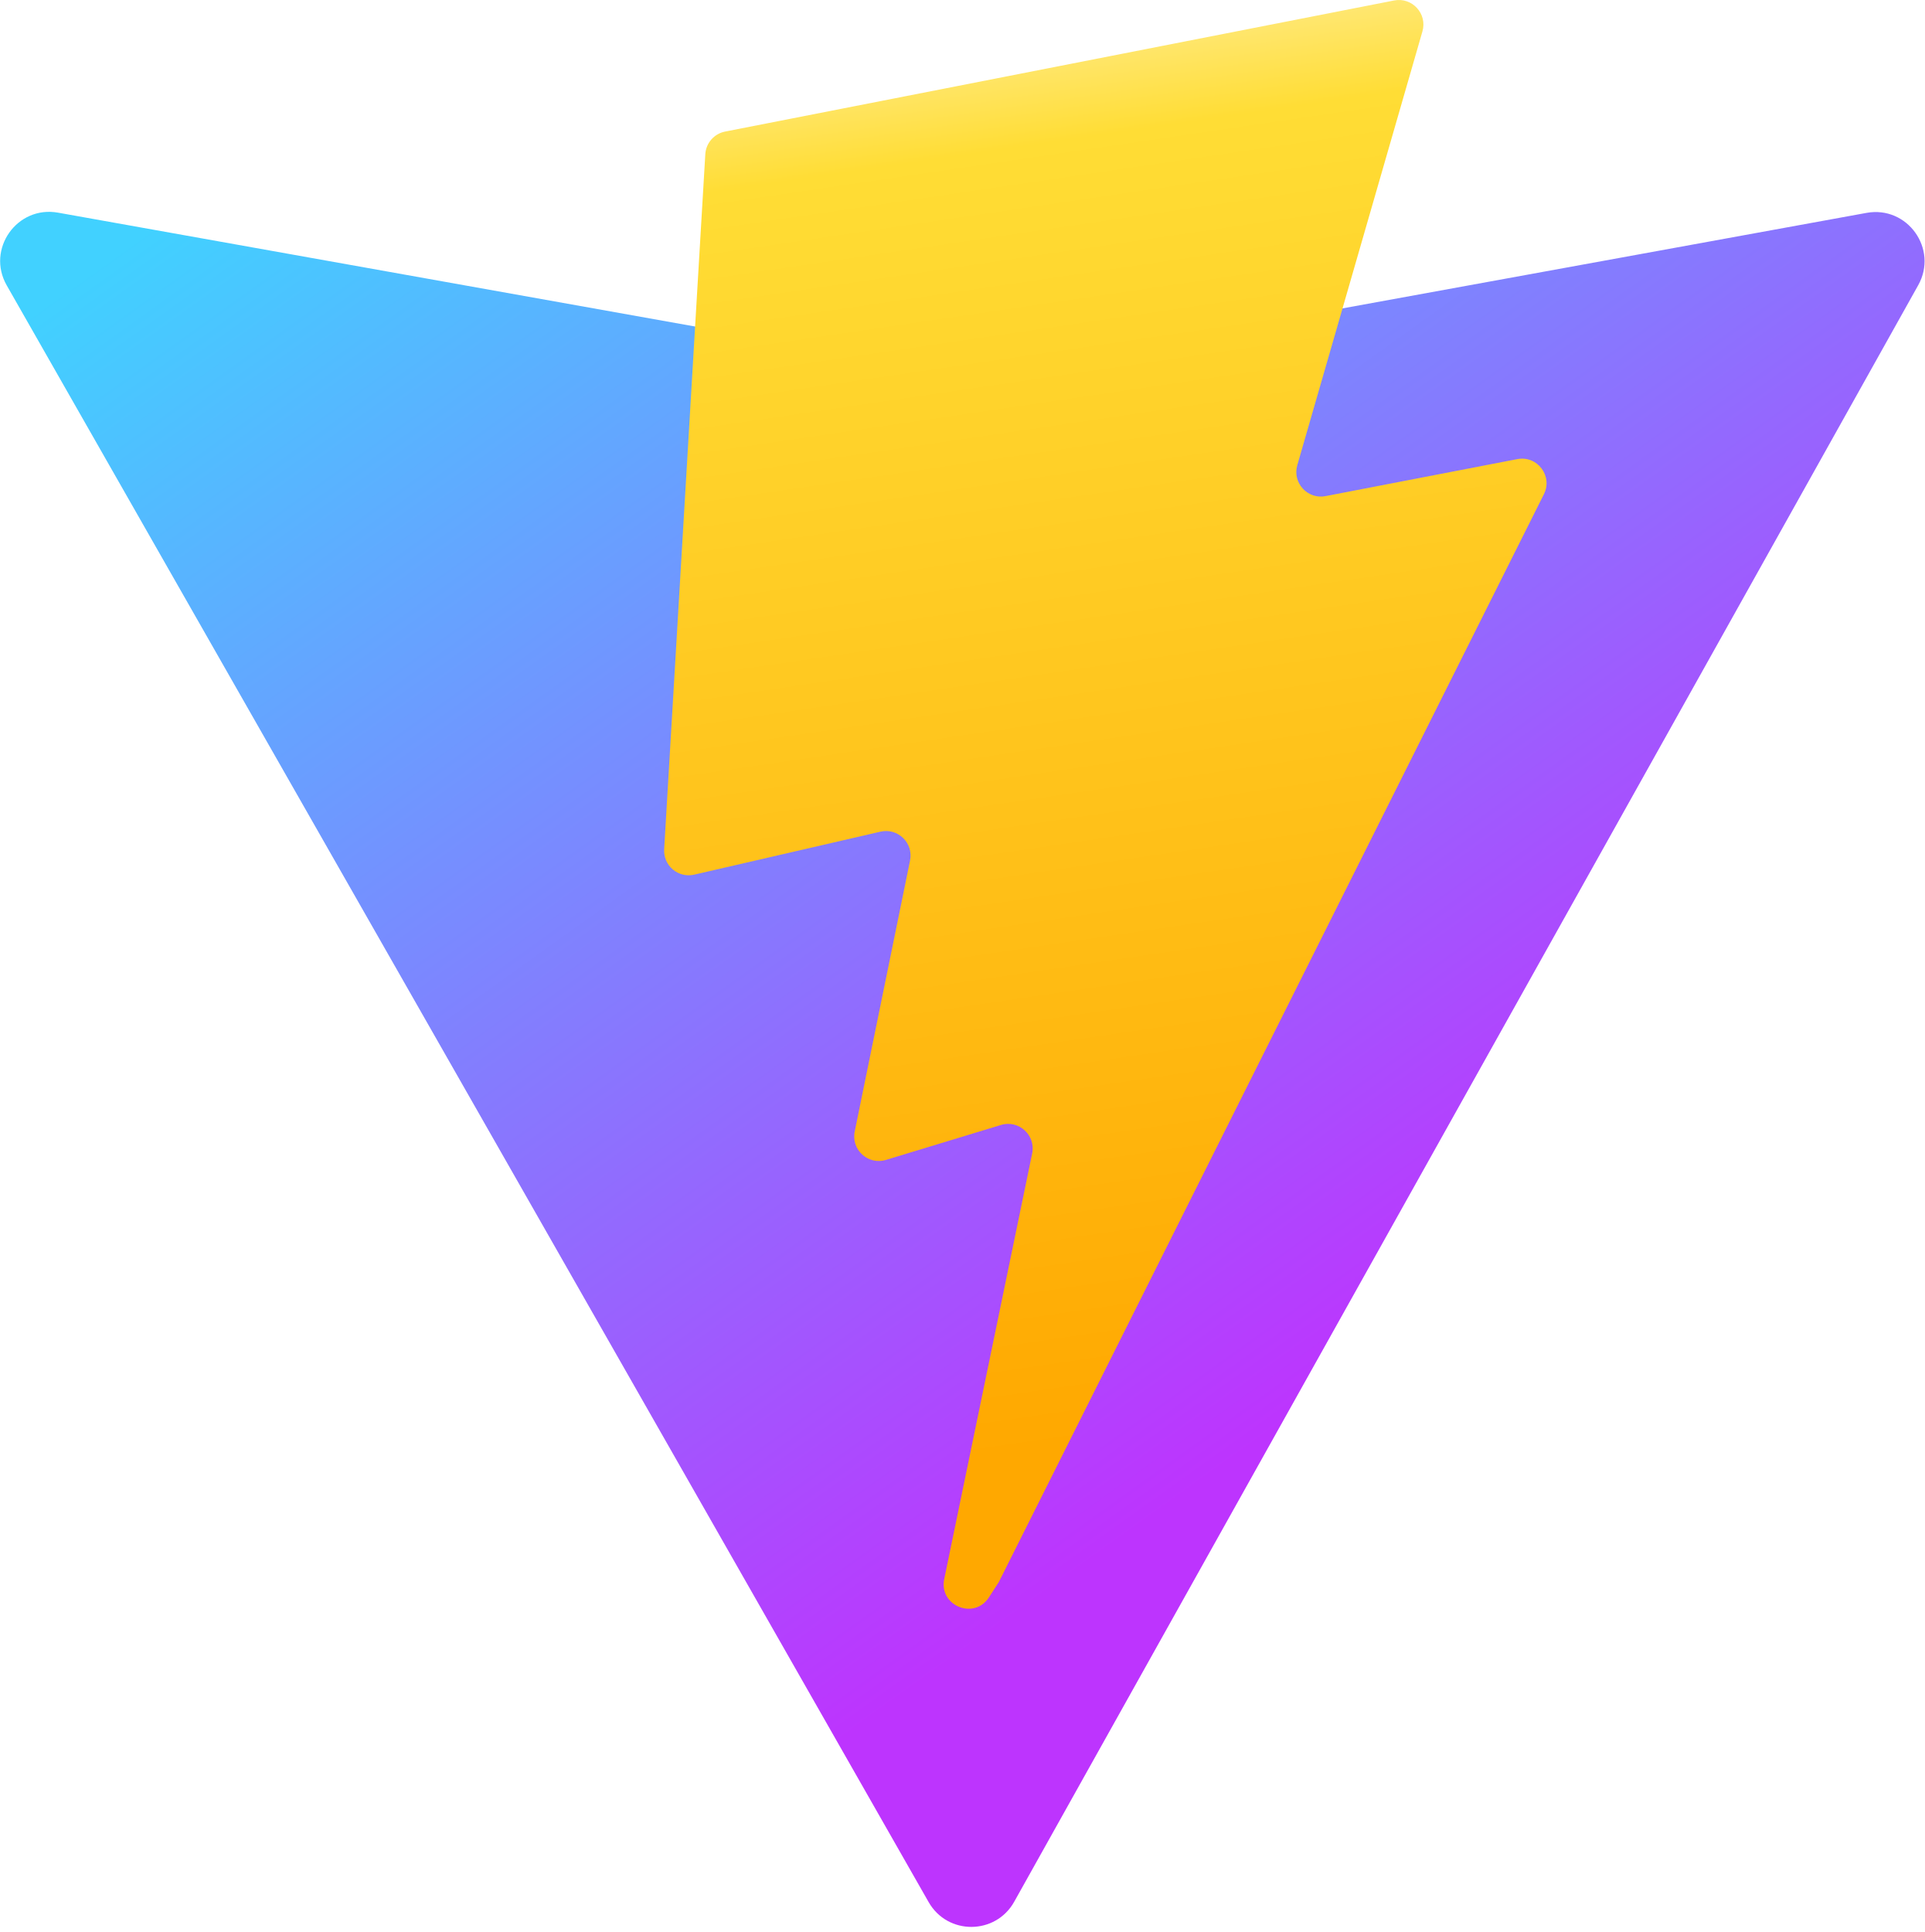
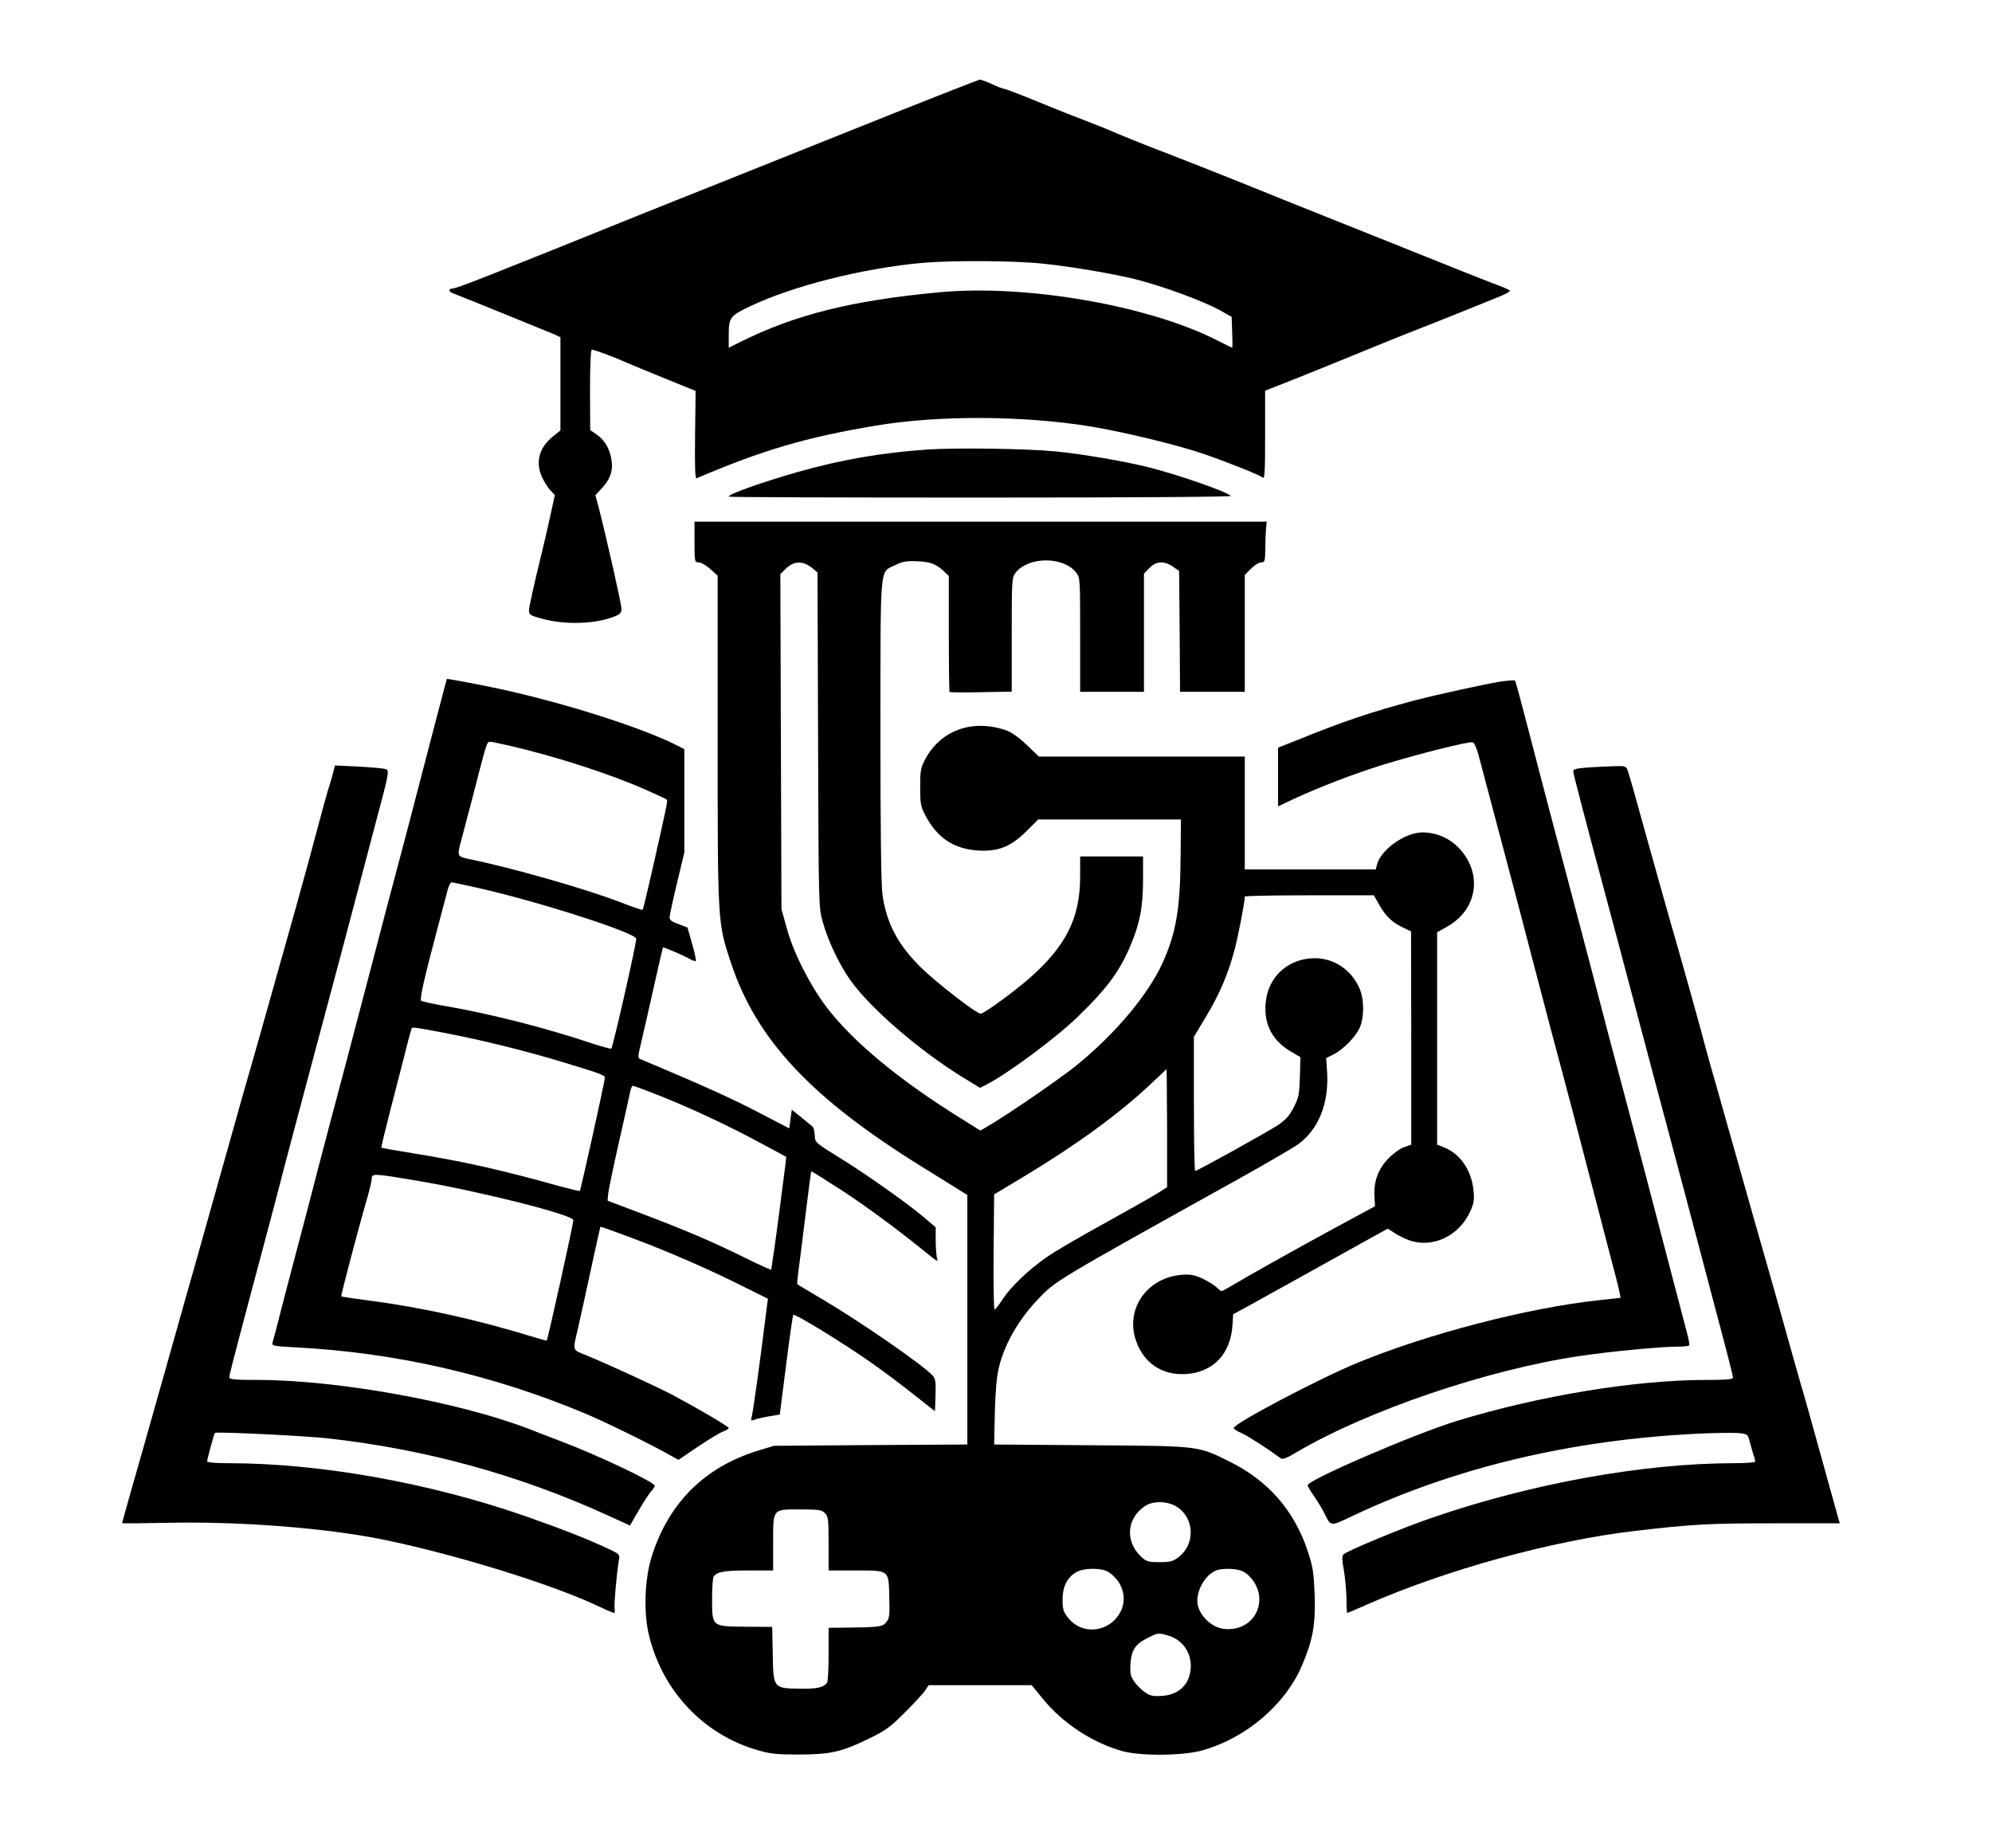
- <svg xmlns="http://www.w3.org/2000/svg" aria-hidden="true" role="img" class="iconify iconify--logos" width="31.88" height="32" preserveAspectRatio="xMidYMid meet" viewBox="0 0 256 257">
-   <defs>
-     <linearGradient id="IconifyId1813088fe1fbc01fb466" x1="-.828%" x2="57.636%" y1="7.652%" y2="78.411%">
-       <stop offset="0%" stop-color="#41D1FF" />
-       <stop offset="100%" stop-color="#BD34FE" />
-     </linearGradient>
-     <linearGradient id="IconifyId1813088fe1fbc01fb467" x1="43.376%" x2="50.316%" y1="2.242%" y2="89.03%">
-       <stop offset="0%" stop-color="#FFEA83" />
-       <stop offset="8.333%" stop-color="#FFDD35" />
-       <stop offset="100%" stop-color="#FFA800" />
-     </linearGradient>
-   </defs>
-   <path fill="url(#IconifyId1813088fe1fbc01fb466)" d="M255.153 37.938L134.897 252.976c-2.483 4.44-8.862 4.466-11.382.048L.875 37.958c-2.746-4.814 1.371-10.646 6.827-9.67l120.385 21.517a6.537 6.537 0 0 0 2.322-.004l117.867-21.483c5.438-.991 9.574 4.796 6.877 9.62Z" />
-   <path fill="url(#IconifyId1813088fe1fbc01fb467)" d="M185.432.063L96.44 17.501a3.268 3.268 0 0 0-2.634 3.014l-5.474 92.456a3.268 3.268 0 0 0 3.997 3.378l24.777-5.718c2.318-.535 4.413 1.507 3.936 3.838l-7.361 36.047c-.495 2.426 1.782 4.5 4.151 3.78l15.304-4.649c2.372-.72 4.652 1.36 4.15 3.788l-11.698 56.621c-.732 3.542 3.979 5.473 5.943 2.437l1.313-2.028l72.516-144.72c1.215-2.423-.88-5.186-3.54-4.672l-25.505 4.922c-2.396.462-4.435-1.77-3.759-4.114l16.646-57.705c.677-2.35-1.37-4.583-3.769-4.113Z" />
+ <svg xmlns="http://www.w3.org/2000/svg" version="1.0" width="1077pt" height="999pt" viewBox="0 0 1077 999" preserveAspectRatio="xMidYMid meet">
+   <g transform="translate(0,999) scale(0.1,-0.1)" fill="#000000" stroke="none">
+     <path d="M4618 9292 c-367 -147 -742 -297 -835 -334 -92 -37 -220 -88 -283 -113 -904 -365 -1032 -415 -1055 -415 -18 0 -20 -16 -2 -23 88 -34 539 -218 560 -227 l27 -13 0 -252 0 -252 -40 -32 c-74 -59 -96 -137 -61 -217 12 -27 33 -60 46 -74 l25 -26 -25 -114 c-14 -63 -34 -151 -45 -195 -42 -171 -70 -297 -70 -315 0 -23 7 -28 72 -45 122 -34 288 -29 389 12 32 12 39 20 39 43 0 25 -86 405 -125 554 l-16 59 29 31 c47 49 65 93 60 145 -6 65 -35 119 -79 150 l-38 26 -1 218 c0 135 4 217 10 217 11 0 123 -41 173 -64 28 -13 263 -109 355 -146 l33 -13 -3 -238 c-2 -157 0 -238 7 -235 361 154 593 222 970 285 340 57 797 55 1165 -5 179 -30 461 -98 605 -147 128 -44 305 -114 322 -129 11 -9 13 32 13 230 l0 240 178 70 c97 39 260 105 362 147 102 42 219 89 260 105 41 16 149 58 240 95 91 37 193 78 228 92 35 14 60 29 55 33 -4 4 -46 22 -93 39 -47 18 -184 72 -305 121 -121 49 -355 142 -520 208 -165 66 -408 163 -540 217 -132 53 -305 121 -385 152 -121 46 -256 100 -355 143 -11 4 -63 25 -115 45 -52 20 -126 49 -165 65 -163 67 -248 100 -257 100 -5 0 -34 11 -64 25 -30 14 -60 25 -67 24 -7 0 -312 -120 -679 -267z m1017 -727 c152 -15 385 -55 506 -85 155 -40 366 -118 456 -168 l62 -35 3 -84 c2 -46 2 -83 0 -83 -1 0 -38 18 -81 40 -371 189 -1034 304 -1501 260 -474 -44 -783 -121 -1082 -271 l-58 -29 0 65 c0 99 6 107 115 159 233 111 611 206 933 235 156 14 495 12 647 -4z" />
+     <path d="M5015 7560 c-252 -18 -462 -54 -700 -121 -195 -56 -375 -119 -375 -134 0 -3 613 -5 1362 -5 835 0 1358 4 1353 9 -25 24 -277 112 -445 155 -123 31 -366 73 -505 86 -156 15 -536 20 -690 10z" />
+     <path d="M3755 7060 c0 -107 1 -110 22 -110 13 0 41 -16 63 -36 l40 -36 0 -885 c0 -995 0 -992 72 -1208 138 -416 434 -732 1035 -1104 92 -57 185 -115 206 -128 l37 -23 0 -675 0 -674 -522 -3 -523 -4 -90 -27 c-285 -89 -478 -280 -570 -567 -40 -124 -47 -309 -15 -435 74 -299 295 -532 585 -616 68 -20 102 -24 225 -24 172 1 227 13 378 86 91 44 115 62 195 142 51 51 100 104 110 120 l18 27 278 0 279 0 57 -70 c109 -135 270 -241 435 -287 101 -27 330 -25 433 5 237 68 447 248 537 460 58 136 73 220 68 377 -5 122 -9 152 -36 235 -73 223 -215 386 -427 490 -171 85 -159 83 -750 87 l-520 4 3 142 c1 78 7 178 13 222 18 138 100 294 218 418 98 104 80 93 1106 664 143 80 280 160 305 178 110 81 166 222 155 392 l-5 73 40 20 c54 28 117 92 141 143 26 58 25 158 -2 217 -45 99 -137 160 -241 160 -143 -1 -253 -100 -265 -242 -11 -112 35 -202 132 -260 l56 -33 -3 -106 c-3 -94 -6 -112 -33 -165 -23 -45 -43 -67 -85 -96 -58 -38 -436 -248 -448 -248 -4 0 -7 163 -7 363 l0 362 66 110 c74 124 116 222 153 357 20 76 56 259 56 291 0 4 157 7 349 7 l349 0 30 -53 c34 -61 72 -96 131 -123 l40 -19 1 -577 0 -576 -37 -13 c-20 -6 -58 -33 -83 -58 -57 -57 -83 -125 -79 -206 l3 -56 -235 -127 c-238 -130 -441 -244 -537 -301 -29 -17 -55 -31 -58 -31 -3 0 -15 10 -27 21 -12 12 -46 33 -76 47 -44 20 -64 24 -115 20 -176 -15 -293 -170 -251 -333 36 -135 141 -212 278 -203 149 10 243 112 251 270 l3 53 79 43 c74 41 452 250 663 368 l94 52 36 -23 c20 -14 56 -31 80 -40 126 -44 268 22 329 154 20 44 24 63 19 113 -10 110 -71 200 -159 235 l-38 15 0 574 0 574 55 31 c161 91 192 281 69 418 -52 58 -126 91 -203 91 -95 0 -227 -94 -247 -177 l-6 -23 -354 0 -354 0 0 305 0 305 -556 0 -557 0 -67 64 c-47 44 -83 69 -116 80 -180 59 -349 -3 -432 -159 -24 -45 -27 -61 -27 -150 0 -90 3 -105 28 -153 64 -122 155 -182 287 -190 108 -6 175 21 259 104 l64 64 386 0 386 0 -2 -207 c-2 -278 -25 -410 -99 -572 -80 -173 -258 -384 -467 -553 -93 -74 -366 -262 -469 -322 l-47 -28 -93 58 c-343 212 -597 422 -742 613 -90 121 -178 294 -213 426 l-28 100 -3 906 -3 905 27 27 c46 46 94 48 147 5 l27 -23 3 -905 c3 -893 3 -906 25 -983 28 -102 90 -232 149 -315 109 -154 379 -386 615 -530 l87 -53 33 17 c119 61 384 258 501 373 158 154 224 245 284 391 47 114 63 202 63 344 l0 126 -170 0 -170 0 0 -106 c0 -227 -75 -377 -276 -554 -85 -74 -244 -190 -262 -190 -23 0 -244 171 -327 254 -122 121 -183 238 -204 391 -7 51 -11 357 -11 893 1 916 -5 844 80 887 38 19 59 23 116 21 75 -3 103 -14 147 -54 l27 -26 0 -311 c0 -172 2 -314 4 -316 2 -2 79 -3 170 -1 l166 3 0 308 c0 298 1 309 21 335 69 88 258 89 327 1 22 -27 22 -35 22 -336 l0 -309 173 0 172 0 0 319 0 320 29 30 c37 38 79 41 127 8 l34 -23 3 -327 2 -327 175 0 175 0 0 316 0 316 34 34 c19 19 43 34 55 34 19 0 21 6 22 73 0 39 2 89 4 110 l4 37 -1547 0 -1547 0 0 -110z m2555 -3169 l0 -319 -47 -30 c-27 -17 -127 -74 -223 -127 -242 -134 -327 -184 -385 -224 -91 -63 -191 -159 -231 -220 -21 -33 -42 -60 -47 -61 -4 0 -6 140 -5 311 l3 312 168 101 c285 172 514 340 682 499 44 42 81 76 82 77 1 0 2 -143 3 -319z m59 -2051 c90 -63 92 -200 4 -267 -32 -24 -45 -28 -104 -28 -61 0 -71 3 -100 30 -87 83 -78 206 21 273 46 31 130 28 179 -8z m-1909 -30 c18 -18 20 -33 20 -165 l0 -145 143 0 c188 0 181 5 185 -142 3 -100 1 -117 -16 -137 -20 -26 -36 -28 -224 -30 l-88 -1 0 -142 c0 -79 -4 -148 -8 -154 -17 -26 -56 -35 -147 -33 -144 2 -144 2 -147 187 l-3 147 -144 1 c-184 2 -181 -1 -181 153 0 58 4 111 8 117 18 27 56 34 186 34 l136 0 0 147 c0 190 -5 183 147 183 100 0 115 -2 133 -20z m1533 -318 c71 -47 100 -129 72 -200 -50 -123 -208 -150 -289 -49 -27 34 -31 46 -31 101 0 72 28 124 80 150 43 21 133 20 168 -2z m727 3 c46 -24 82 -79 88 -134 10 -110 -81 -193 -196 -176 -63 9 -126 71 -137 132 -11 67 38 158 100 183 33 14 114 11 145 -5z m-407 -346 c83 -23 134 -99 124 -186 -9 -83 -66 -135 -154 -141 -49 -3 -64 0 -93 20 -19 13 -45 39 -58 58 -20 29 -23 45 -20 95 5 74 25 106 92 140 57 28 58 29 109 14z" />
+     <path d="M2373 6158 c-24 -90 -74 -284 -113 -433 -38 -148 -93 -355 -121 -460 -28 -104 -88 -334 -134 -510 -98 -374 -186 -709 -215 -815 -11 -41 -43 -163 -71 -270 -27 -107 -81 -312 -119 -455 -38 -143 -80 -305 -94 -360 -14 -55 -28 -109 -32 -121 -5 -20 -2 -21 128 -28 537 -28 1062 -148 1563 -358 114 -48 356 -167 456 -224 l47 -26 105 71 c58 39 119 76 136 82 17 6 31 15 31 19 0 8 -158 101 -300 177 -77 41 -354 169 -472 217 -76 31 -72 20 -43 146 7 30 37 165 66 300 29 135 54 246 55 248 1 2 82 -27 180 -64 195 -73 417 -170 605 -265 l121 -60 -7 -52 c-41 -331 -74 -564 -82 -591 -4 -15 -2 -18 13 -12 11 5 46 13 80 19 l60 10 34 266 c18 146 36 269 39 273 8 9 287 -163 432 -266 61 -43 161 -118 222 -167 l112 -88 3 86 c2 71 0 89 -15 106 -51 57 -391 292 -603 417 -69 41 -127 75 -129 77 -2 1 1 37 7 80 6 43 23 179 38 303 15 124 29 227 30 228 1 2 80 -48 176 -110 145 -96 305 -215 477 -355 26 -21 33 -23 28 -9 -4 10 -7 52 -8 94 l0 77 -62 53 c-78 67 -306 229 -432 307 -166 104 -157 96 -160 138 -1 21 -6 41 -11 46 -5 4 -32 26 -61 50 l-52 42 -7 -50 -7 -51 -171 89 c-140 73 -302 146 -623 281 -28 11 -27 6 -4 105 11 44 40 175 66 290 26 116 48 211 49 213 4 3 112 -43 147 -63 14 -8 28 -12 31 -10 3 3 -6 45 -20 93 l-25 88 -48 18 c-35 12 -49 22 -49 36 0 10 18 93 40 185 l40 167 0 279 0 279 -39 20 c-190 96 -596 226 -951 304 -86 19 -281 56 -294 56 0 0 -20 -73 -43 -162z m372 -197 c247 -56 551 -154 743 -239 62 -27 115 -52 118 -55 5 -5 -5 -51 -76 -366 -28 -124 -53 -227 -55 -229 -3 -3 -58 16 -122 41 -184 71 -589 187 -813 232 -70 15 -70 15 -45 107 12 46 37 139 55 208 81 316 82 320 99 320 9 0 52 -9 96 -19z m-156 -772 c334 -76 851 -243 851 -274 0 -30 -126 -585 -135 -594 -3 -2 -47 10 -97 26 -256 86 -555 162 -798 204 -69 12 -129 25 -133 29 -9 8 16 119 88 390 24 91 49 184 55 208 6 23 16 42 22 42 5 0 72 -14 147 -31z m-174 -785 c188 -36 435 -97 625 -155 220 -67 230 -71 230 -87 0 -18 -130 -605 -135 -610 -2 -2 -52 10 -112 26 -302 85 -515 133 -788 177 -93 15 -171 29 -173 30 -2 2 20 92 48 202 28 109 65 252 82 318 16 66 32 123 34 126 4 7 16 6 189 -27z m1158 -340 c168 -67 373 -163 550 -259 l128 -69 -5 -45 c-22 -173 -49 -381 -61 -462 -8 -53 -15 -99 -15 -103 0 -3 -62 25 -137 62 -171 85 -334 155 -568 243 l-180 68 3 37 c2 20 28 145 58 278 30 132 58 256 61 274 3 17 10 32 15 32 5 0 73 -25 151 -56z m-1306 -459 c339 -58 833 -183 833 -211 0 -20 -138 -644 -144 -651 -1 -1 -24 5 -51 13 -324 100 -622 166 -909 203 -81 11 -150 21 -151 23 -3 3 90 358 140 530 14 48 25 96 25 107 0 28 11 28 257 -14z" />
+     <path d="M8110 6305 c-99 -17 -341 -70 -460 -101 -237 -63 -389 -114 -647 -219 l-93 -37 0 -158 0 -159 87 41 c144 66 323 135 478 183 188 58 470 129 488 122 8 -3 22 -34 31 -69 9 -34 34 -128 55 -208 86 -322 186 -701 261 -990 44 -168 104 -397 135 -510 30 -113 89 -335 130 -495 41 -159 98 -375 125 -480 28 -104 53 -204 56 -220 l6 -31 -119 -13 c-386 -42 -921 -181 -1303 -338 -211 -87 -670 -329 -670 -353 0 -5 20 -18 44 -28 35 -16 136 -81 211 -136 9 -7 35 3 81 31 386 228 1036 449 1538 523 163 24 435 50 522 50 33 0 63 3 66 6 4 3 -2 36 -12 72 -10 37 -43 164 -74 282 -97 372 -222 849 -264 1005 -57 212 -101 378 -187 710 -42 159 -96 364 -120 455 -48 178 -141 533 -226 860 -29 113 -55 208 -58 211 -3 3 -40 0 -81 -6z" />
+     <path d="M1800 5809 c-6 -24 -15 -55 -20 -69 -8 -23 -33 -112 -111 -405 -17 -60 -48 -173 -69 -250 -116 -413 -234 -832 -260 -920 -16 -55 -50 -174 -75 -265 -44 -156 -82 -293 -211 -750 -31 -107 -75 -265 -99 -350 -24 -85 -100 -354 -169 -598 -70 -243 -126 -444 -126 -446 0 -2 119 -1 264 2 330 6 714 -19 1021 -68 359 -57 988 -243 1272 -375 53 -25 99 -45 103 -45 4 0 5 11 3 24 -4 21 11 190 23 262 6 31 4 33 -61 63 -99 47 -248 106 -440 173 -521 182 -1114 288 -1611 288 -70 0 -114 4 -114 10 0 12 38 152 42 154 12 7 484 -16 603 -29 530 -58 1035 -196 1514 -414 l127 -58 48 83 c27 46 57 92 67 103 11 11 19 24 19 29 0 19 -311 167 -514 243 -44 17 -119 46 -166 64 -378 146 -1034 265 -1467 265 -116 0 -153 3 -153 13 1 17 4 32 125 487 60 223 125 470 146 550 20 80 89 339 152 575 142 529 251 941 282 1060 13 50 50 191 83 315 77 287 79 297 55 303 -10 3 -75 9 -145 13 l-127 6 -11 -43z" />
+     <path d="M8585 5841 c-63 -5 -80 -9 -79 -21 1 -17 60 -241 164 -630 38 -140 121 -453 185 -695 64 -242 138 -521 165 -620 47 -177 169 -634 289 -1091 34 -127 61 -236 61 -242 0 -9 -41 -12 -147 -12 -383 0 -905 -86 -1348 -222 -228 -70 -805 -319 -805 -347 0 -6 15 -32 34 -58 18 -27 44 -68 56 -93 37 -74 30 -73 153 -15 550 260 1176 410 1857 444 96 5 199 6 227 4 52 -5 53 -6 63 -47 6 -22 15 -54 20 -70 6 -16 10 -33 10 -37 0 -5 -51 -9 -112 -9 -490 0 -1096 -109 -1633 -294 -154 -52 -465 -181 -481 -199 -9 -9 -9 -30 2 -87 7 -41 13 -110 14 -152 0 -43 2 -78 4 -78 2 0 50 21 107 46 428 188 1002 346 1449 398 311 36 395 41 746 41 l361 0 -13 45 c-7 25 -49 176 -93 335 -44 160 -92 331 -107 380 -14 50 -34 119 -44 155 -10 36 -38 137 -63 225 -25 88 -88 311 -141 495 -52 184 -123 434 -157 555 -34 121 -70 249 -81 285 -10 36 -36 130 -57 210 -22 80 -75 271 -119 425 -45 154 -121 426 -171 605 -49 179 -94 337 -100 353 -10 26 -13 27 -73 25 -35 -1 -99 -4 -143 -7z" />
+   </g>
</svg>
